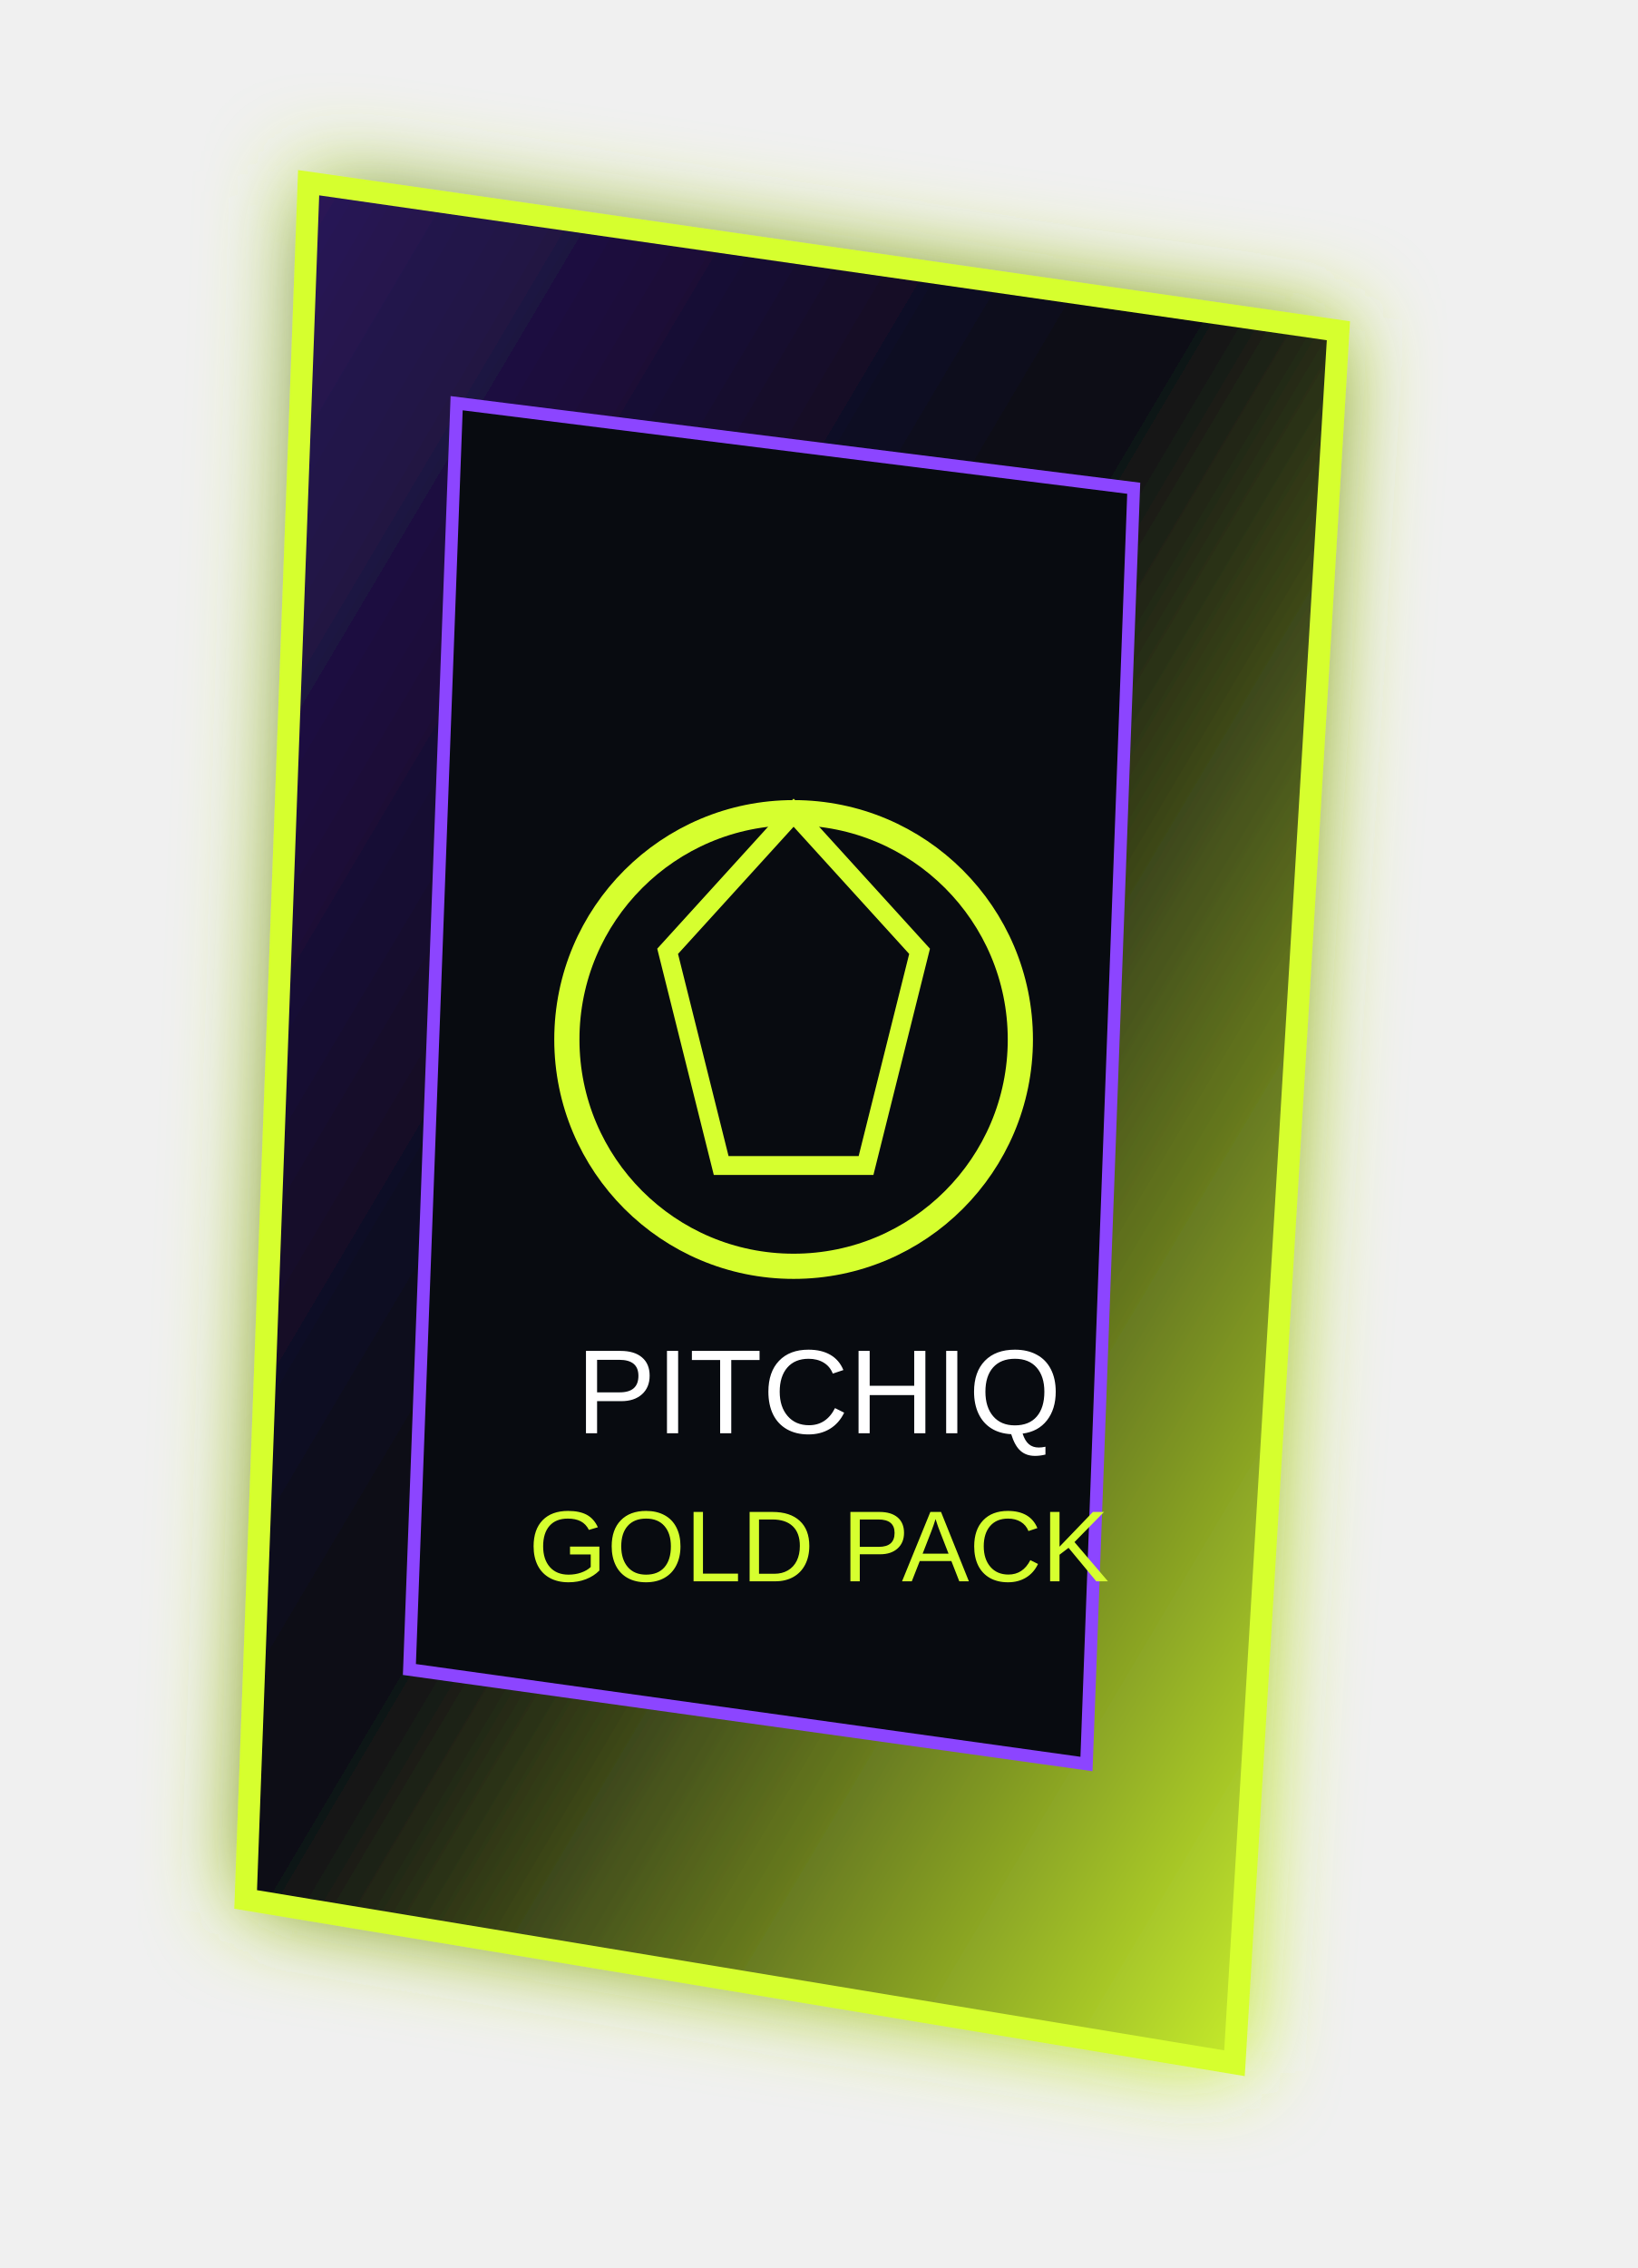
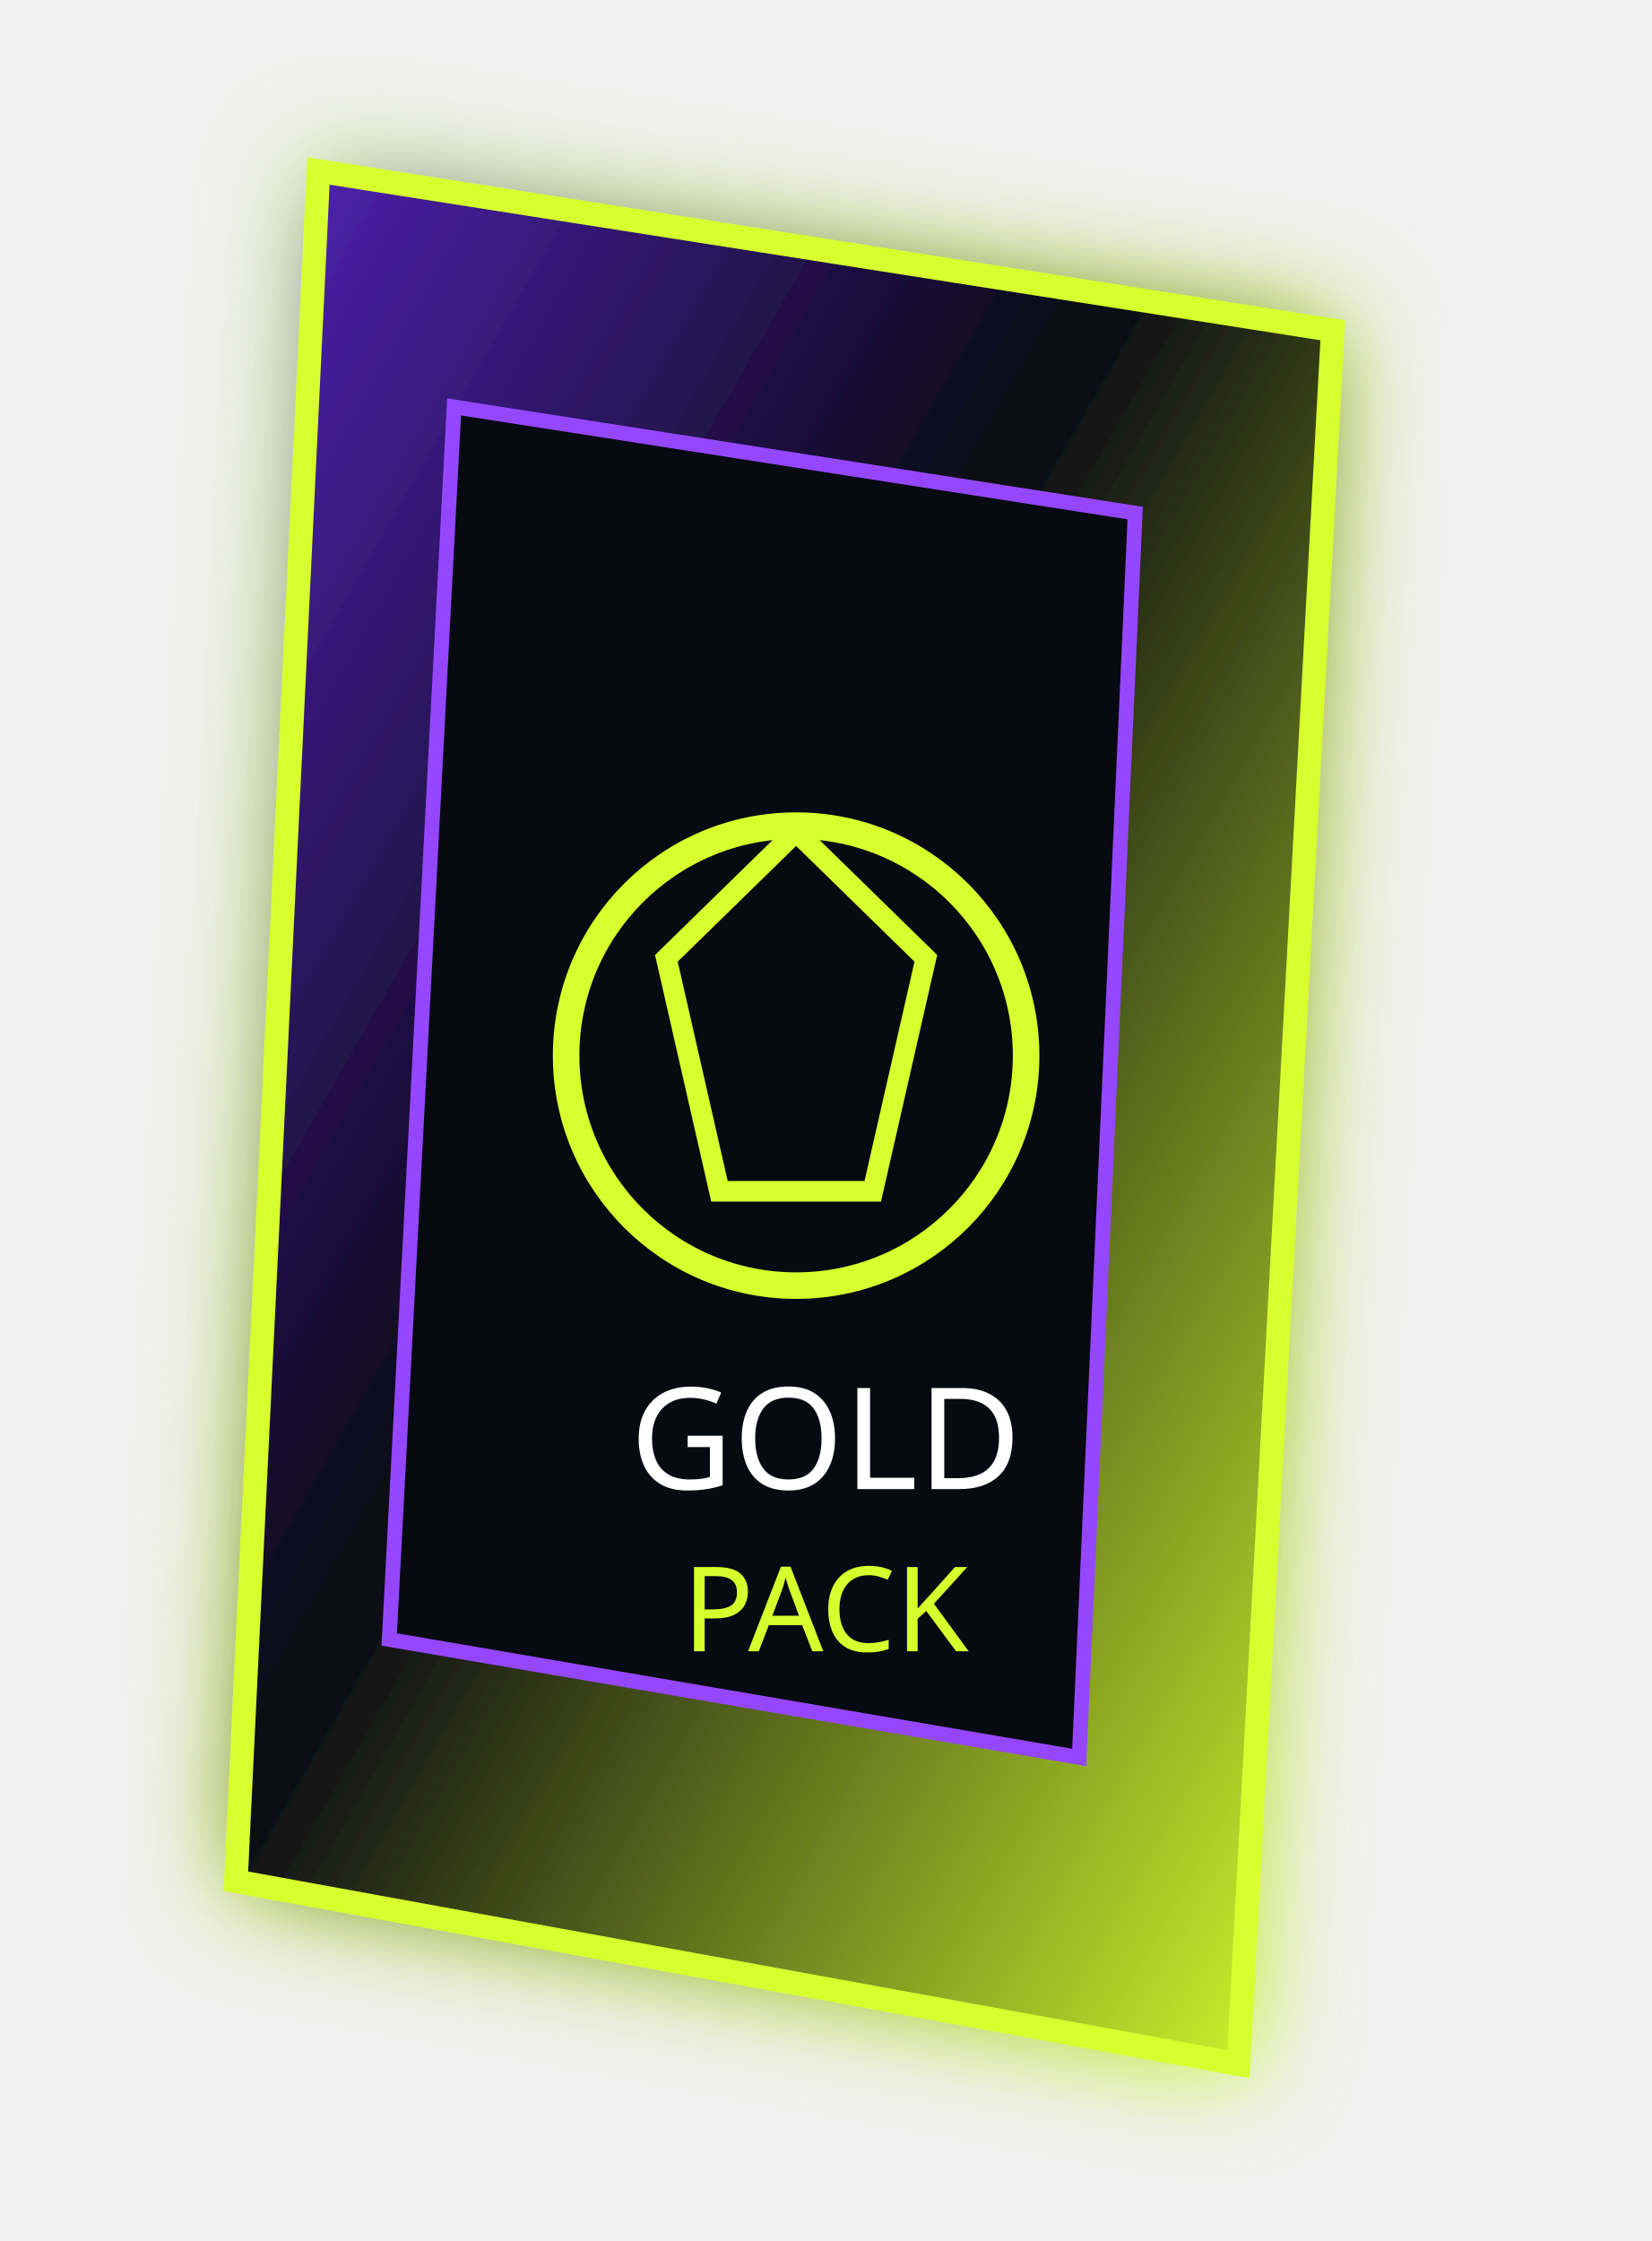
- <svg xmlns="http://www.w3.org/2000/svg" width="520" height="720" viewBox="0 0 520 720">
+ <svg xmlns="http://www.w3.org/2000/svg" width="560" height="760" viewBox="0 0 560 760">
  <defs>
    <linearGradient id="p" x1="0" y1="0" x2="1" y2="1">
-       <stop stop-color="#2c175c" />
-       <stop offset=".45" stop-color="#080812" />
-       <stop offset="1" stop-color="#d6ff2f" />
+       <stop stop-color="#5224B8" />
+       <stop offset=".43" stop-color="#090812" />
+       <stop offset="1" stop-color="#D7FF2E" />
    </linearGradient>
    <filter id="glow">
-       <feGaussianBlur stdDeviation="14" result="b" />
+       <feGaussianBlur stdDeviation="17" result="b" />
      <feMerge>
        <feMergeNode in="b" />
        <feMergeNode in="SourceGraphic" />
      </feMerge>
    </filter>
  </defs>
-   <path d="M98 58 L425 105 L392 655 L78 603 Z" fill="url(#p)" stroke="#d6ff2f" stroke-width="7" filter="url(#glow)" />
-   <path d="M145 128 L360 155 L345 560 L130 530 Z" fill="#080b10" stroke="#8c45ff" stroke-width="4" />
-   <circle cx="252" cy="330" r="72" fill="none" stroke="#d6ff2f" stroke-width="8" />
-   <path d="M252 258 L292 302 L275 370 L229 370 L212 302 Z" fill="none" stroke="#d6ff2f" stroke-width="6" />
-   <text x="260" y="455" text-anchor="middle" font-family="Arial Black,Arial" font-size="38" fill="#fff">PITCHIQ</text>
-   <text x="260" y="502" text-anchor="middle" font-family="Arial Black,Arial" font-size="32" fill="#d6ff2f">GOLD PACK</text>
+   <path d="M108 58 L452 112 L420 700 L80 638 Z" fill="url(#p)" stroke="#D7FF2E" stroke-width="8" filter="url(#glow)" />
+   <path d="M154 138 L385 174 L366 596 L132 556 Z" fill="#070A10" stroke="#9547FF" stroke-width="5" />
+   <circle cx="270" cy="358" r="78" fill="none" stroke="#D7FF2E" stroke-width="9" />
+   <path d="M270 282 L314 325 L296 404 L244 404 L226 325 Z" fill="none" stroke="#D7FF2E" stroke-width="7" />
+   <text x="280" y="505" text-anchor="middle" font-family="Arial Black" font-size="48" fill="#fff">GOLD</text>
+   <text x="280" y="560" text-anchor="middle" font-family="Arial Black" font-size="40" fill="#D7FF2E">PACK</text>
</svg>
